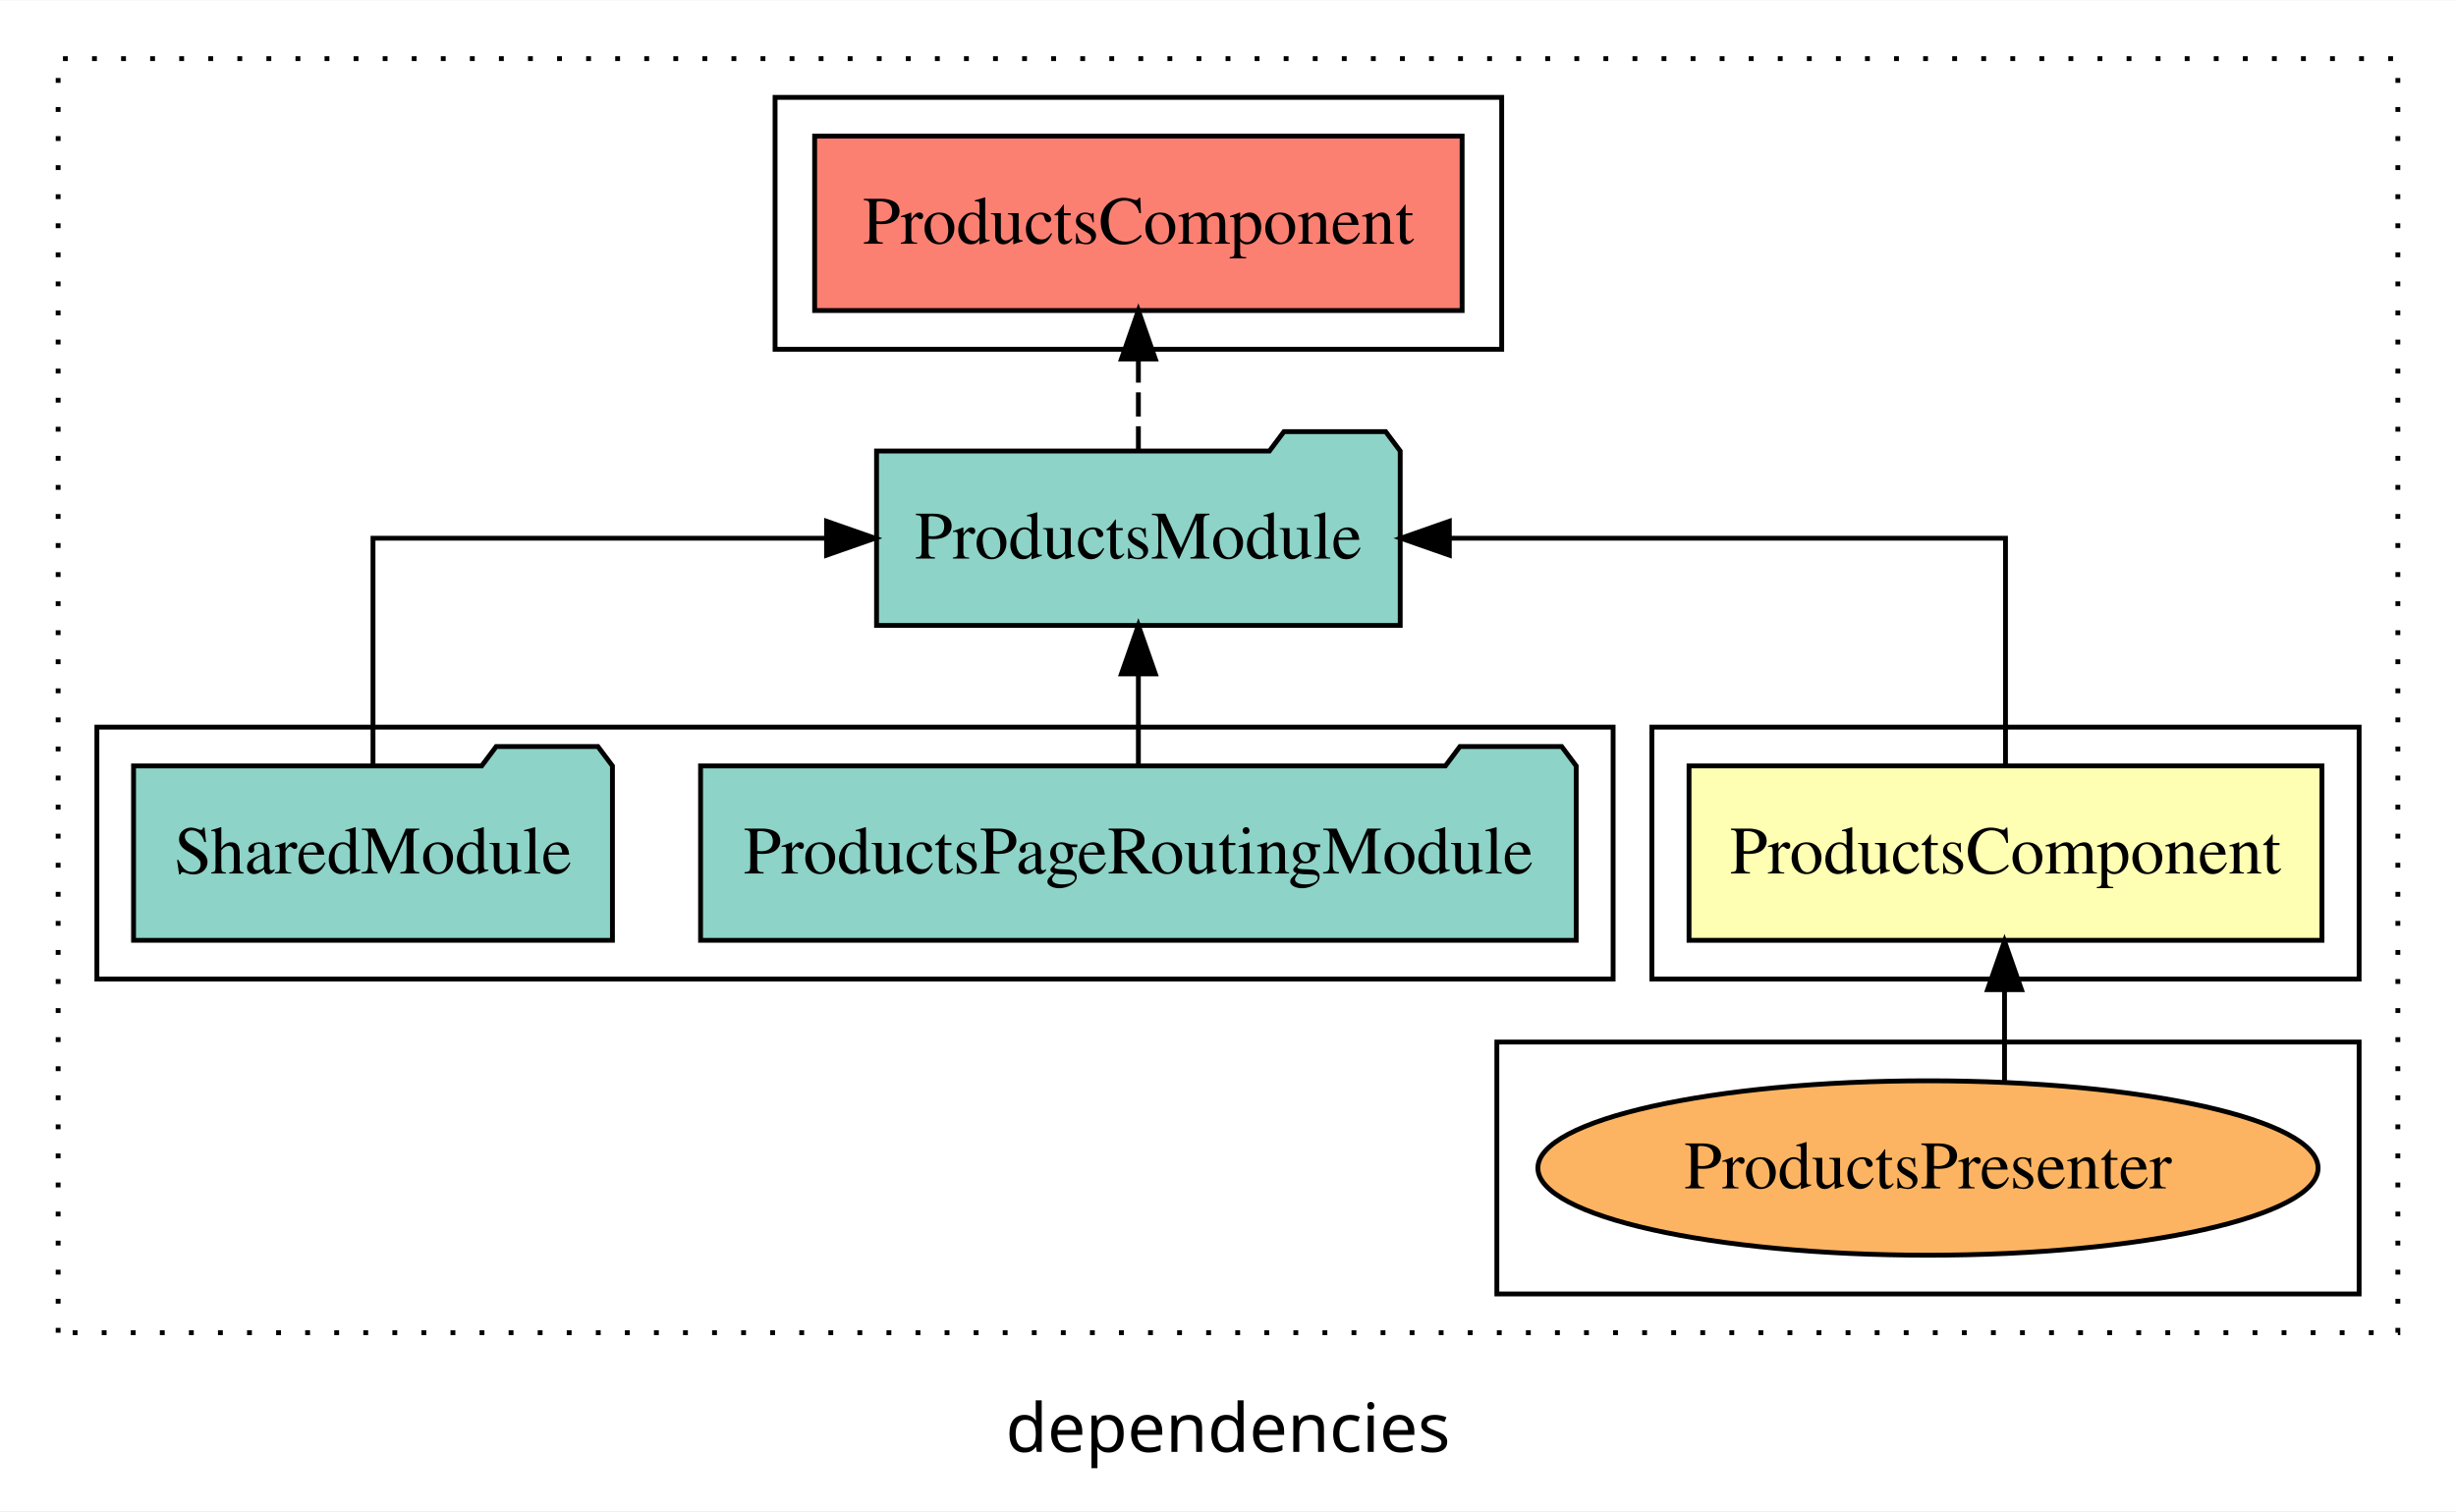
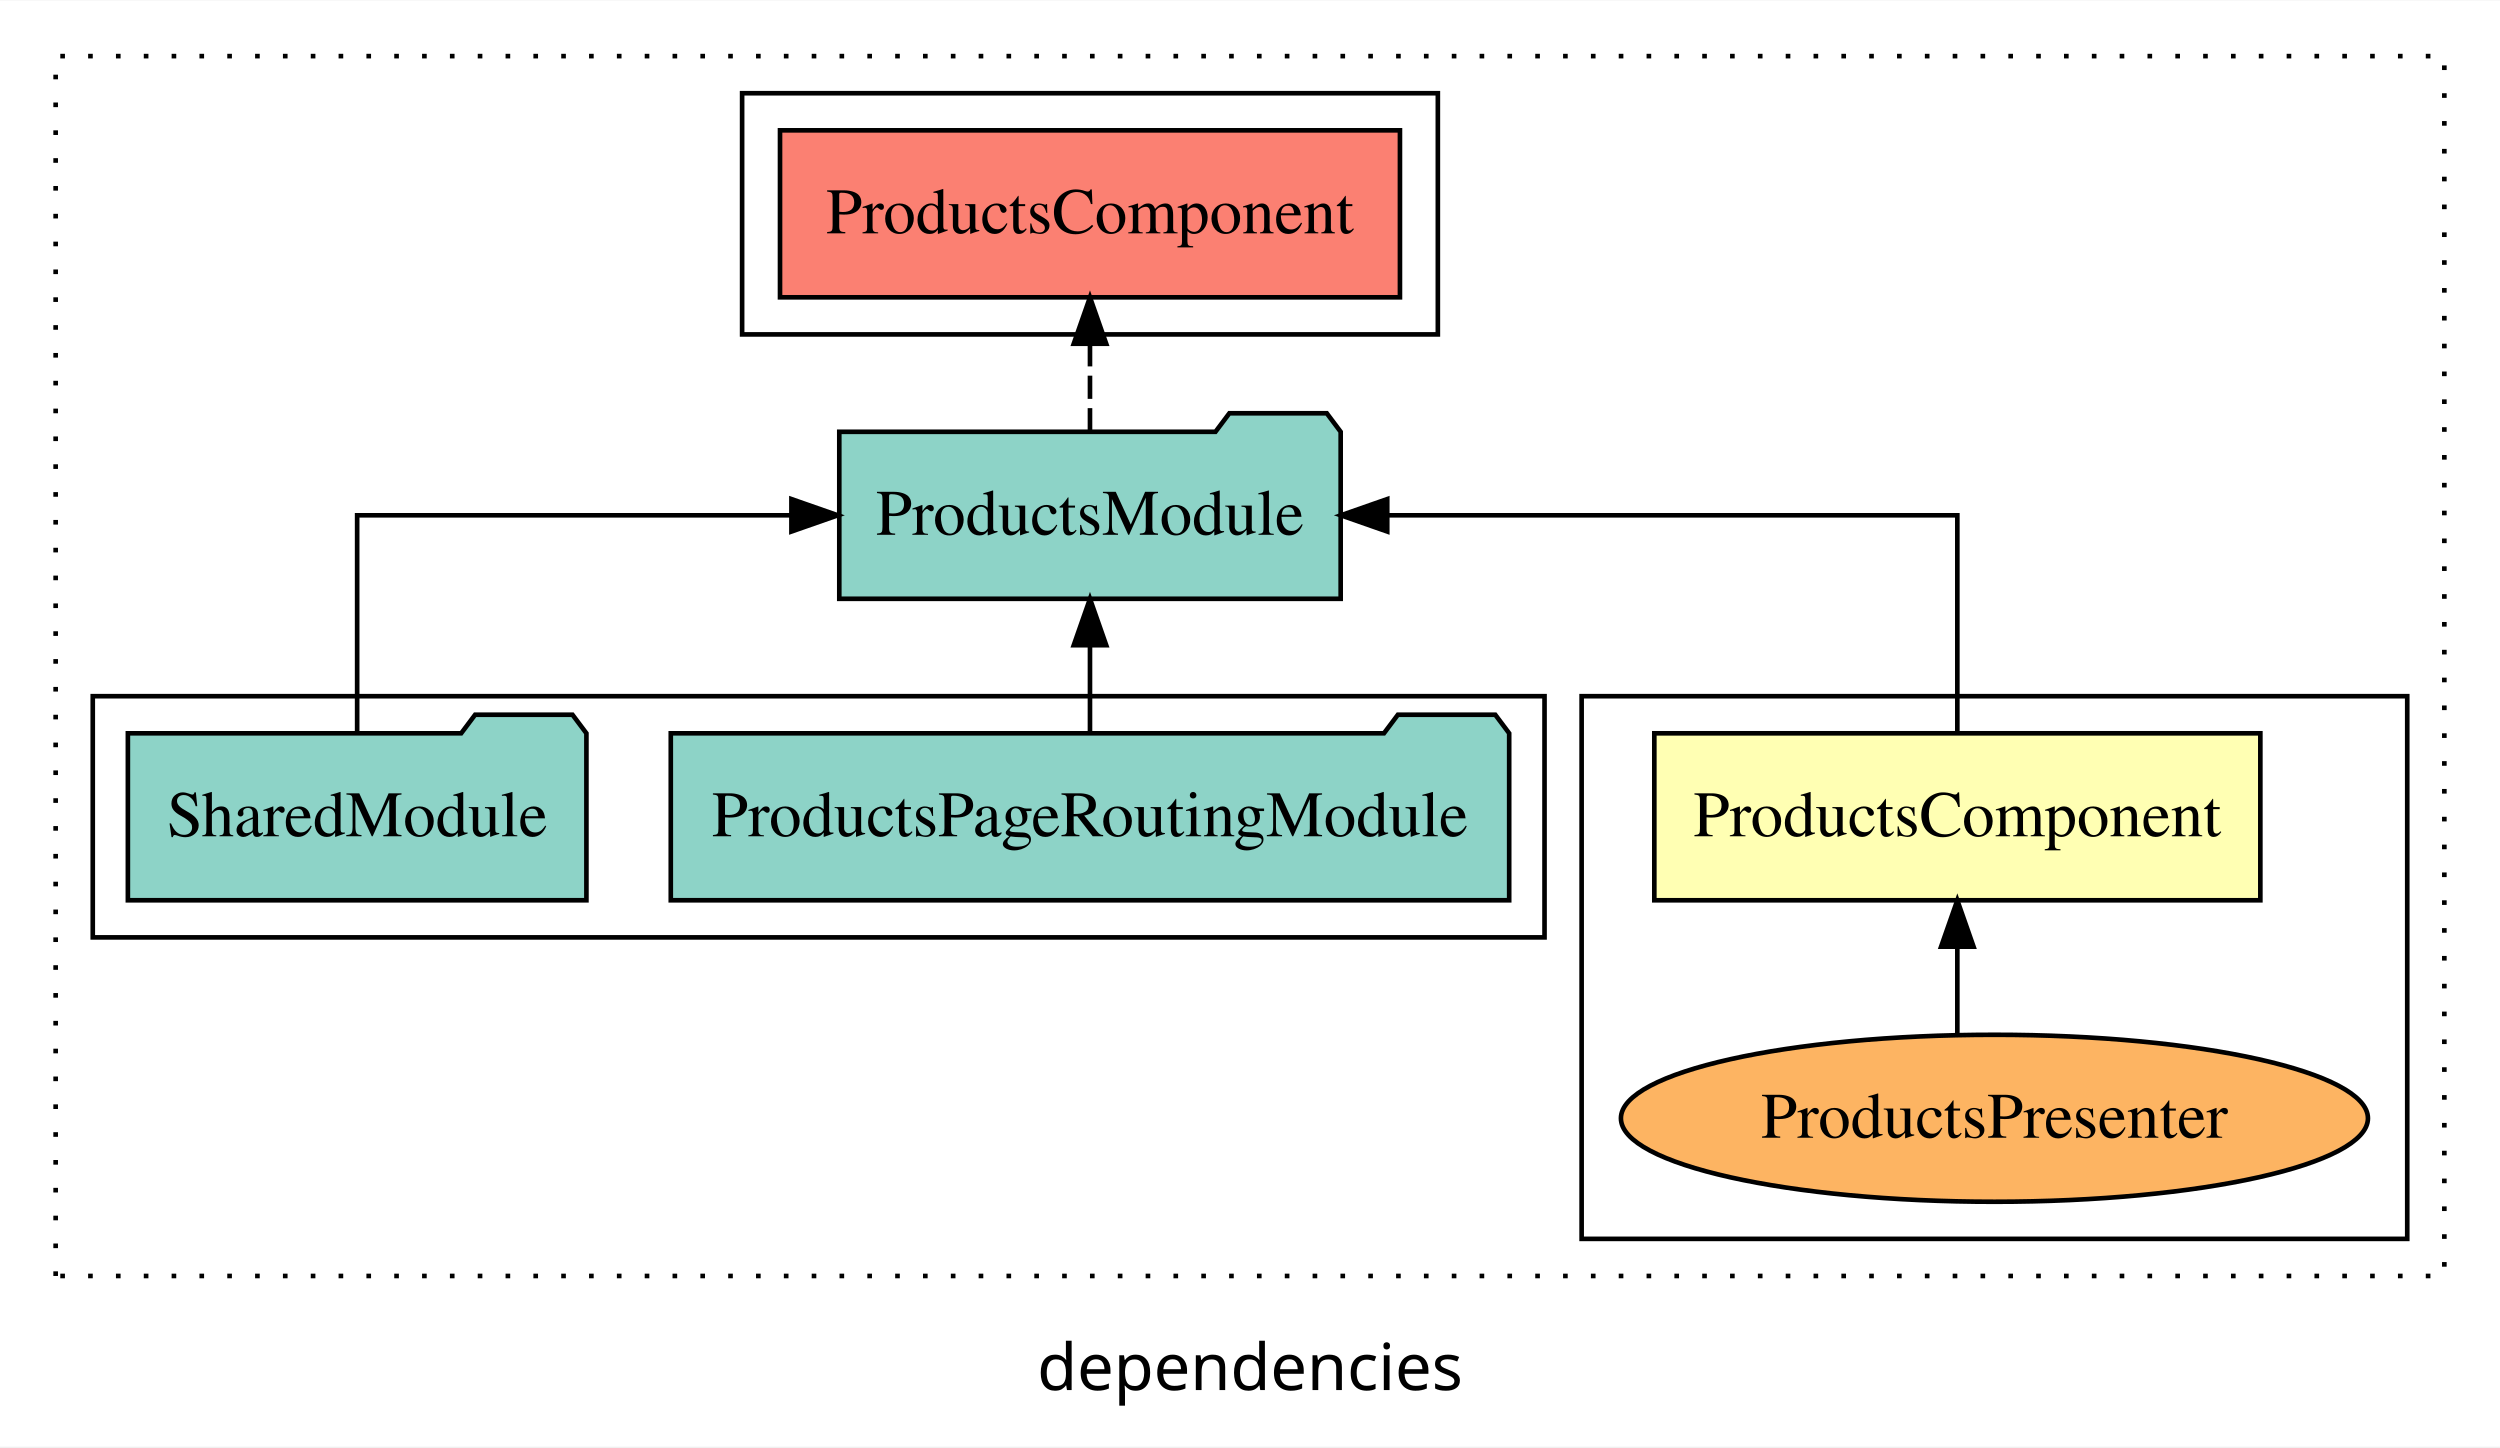
- <svg xmlns="http://www.w3.org/2000/svg" width="507pt" height="312pt" viewBox="0.00 0.00 507.00 311.80">
+ <svg xmlns="http://www.w3.org/2000/svg" width="539pt" height="312pt" viewBox="0.00 0.00 539.00 311.80">
  <g id="graph0" class="graph" transform="scale(1 1) rotate(0) translate(4 307.8)">
-     <polygon fill="white" stroke="transparent" points="-4,4 -4,-307.8 503,-307.8 503,4 -4,4" />
-     <text text-anchor="middle" x="249.5" y="-8.2" font-family="sans-serif" font-size="14.00">dependencies</text>
+     <polygon fill="white" stroke="transparent" points="-4,4 -4,-307.8 535,-307.8 535,4 -4,4" />
+     <text text-anchor="middle" x="265.5" y="-8.2" font-family="sans-serif" font-size="14.00">dependencies</text>
    <g id="clust1" class="cluster">
-       <polygon fill="none" stroke="black" stroke-dasharray="1,5" points="8,-32.8 8,-295.8 491,-295.8 491,-32.8 8,-32.8" />
-     </g>
-     <g id="clust2" class="cluster">
-       <polygon fill="none" stroke="black" points="337,-105.8 337,-157.8 483,-157.8 483,-105.8 337,-105.8" />
+       <polygon fill="none" stroke="black" stroke-dasharray="1,5" points="8,-32.8 8,-295.8 523,-295.8 523,-32.8 8,-32.8" />
    </g>
    <g id="clust3" class="cluster">
-       <polygon fill="none" stroke="black" points="305,-40.8 305,-92.8 483,-92.8 483,-40.8 305,-40.8" />
+       <polygon fill="none" stroke="black" points="337,-40.8 337,-157.8 515,-157.8 515,-40.8 337,-40.8" />
    </g>
    <g id="clust4" class="cluster">
      <polygon fill="none" stroke="black" points="16,-105.8 16,-157.8 329,-157.8 329,-105.8 16,-105.8" />
    </g>
    <g id="clust5" class="cluster">
      <polygon fill="none" stroke="black" points="156,-235.8 156,-287.8 306,-287.8 306,-235.8 156,-235.8" />
    </g>
    <g id="node1" class="node">
-       <polygon fill="#ffffb3" stroke="black" points="475.33,-149.8 344.67,-149.8 344.67,-113.8 475.33,-113.8 475.33,-149.8" />
-       <text text-anchor="middle" x="410" y="-127.6" font-family="Times,serif" font-size="14.00">ProductsComponent</text>
+       <polygon fill="#ffffb3" stroke="black" points="483.33,-149.8 352.67,-149.8 352.67,-113.8 483.33,-113.8 483.33,-149.8" />
+       <text text-anchor="middle" x="418" y="-127.6" font-family="Times,serif" font-size="14.00">ProductsComponent</text>
    </g>
    <g id="node2" class="node">
      <polygon fill="#8dd3c7" stroke="black" points="285.05,-214.8 282.05,-218.8 261.05,-218.8 258.05,-214.8 176.95,-214.8 176.95,-178.8 285.05,-178.8 285.05,-214.8" />
      <text text-anchor="middle" x="231" y="-192.6" font-family="Times,serif" font-size="14.00">ProductsModule</text>
    </g>
    <g id="edge1" class="edge">
-       <path fill="none" stroke="black" d="M410,-149.91C410,-169.14 410,-196.8 410,-196.8 410,-196.8 295.19,-196.8 295.19,-196.8" />
-       <polygon fill="black" stroke="black" points="295.19,-193.3 285.19,-196.8 295.19,-200.3 295.19,-193.3" />
+       <path fill="none" stroke="black" d="M418,-149.91C418,-169.14 418,-196.8 418,-196.8 418,-196.8 295.09,-196.8 295.09,-196.8" />
+       <polygon fill="black" stroke="black" points="295.09,-193.3 285.09,-196.8 295.09,-200.3 295.09,-193.3" />
    </g>
    <g id="node6" class="node">
      <polygon fill="#fb8072" stroke="black" points="297.83,-279.8 164.17,-279.8 164.17,-243.8 297.83,-243.8 297.83,-279.8" />
      <text text-anchor="middle" x="231" y="-257.6" font-family="Times,serif" font-size="14.00">ProductsComponent </text>
    </g>
    <g id="edge5" class="edge">
      <path fill="none" stroke="black" stroke-dasharray="5,2" d="M231,-214.91C231,-214.91 231,-233.79 231,-233.79" />
      <polygon fill="black" stroke="black" points="227.5,-233.79 231,-243.79 234.5,-233.79 227.5,-233.79" />
    </g>
    <g id="node3" class="node">
-       <ellipse fill="#fdb462" stroke="black" cx="394" cy="-66.8" rx="80.53" ry="18" />
-       <text text-anchor="middle" x="394" y="-62.6" font-family="Times,serif" font-size="14.00">ProductsPresenter</text>
+       <ellipse fill="#fdb462" stroke="black" cx="426" cy="-66.8" rx="80.53" ry="18" />
+       <text text-anchor="middle" x="426" y="-62.6" font-family="Times,serif" font-size="14.00">ProductsPresenter</text>
    </g>
    <g id="edge2" class="edge">
-       <path fill="none" stroke="black" d="M409.8,-84.56C409.8,-84.56 409.8,-103.61 409.8,-103.61" />
-       <polygon fill="black" stroke="black" points="406.3,-103.61 409.8,-113.61 413.3,-103.61 406.3,-103.61" />
+       <path fill="none" stroke="black" d="M418,-84.91C418,-84.91 418,-103.79 418,-103.79" />
+       <polygon fill="black" stroke="black" points="414.5,-103.79 418,-113.79 421.5,-103.79 414.5,-103.79" />
    </g>
    <g id="node4" class="node">
      <polygon fill="#8dd3c7" stroke="black" points="321.38,-149.8 318.38,-153.8 297.38,-153.8 294.38,-149.8 140.62,-149.8 140.62,-113.8 321.38,-113.8 321.38,-149.8" />
      <text text-anchor="middle" x="231" y="-127.6" font-family="Times,serif" font-size="14.00">ProductsPageRoutingModule</text>
    </g>
    <g id="edge3" class="edge">
      <path fill="none" stroke="black" d="M231,-149.91C231,-149.91 231,-168.79 231,-168.79" />
      <polygon fill="black" stroke="black" points="227.5,-168.79 231,-178.79 234.5,-168.79 227.5,-168.79" />
    </g>
    <g id="node5" class="node">
      <polygon fill="#8dd3c7" stroke="black" points="122.43,-149.8 119.43,-153.8 98.43,-153.8 95.43,-149.8 23.57,-149.8 23.57,-113.8 122.43,-113.8 122.43,-149.8" />
      <text text-anchor="middle" x="73" y="-127.6" font-family="Times,serif" font-size="14.00">SharedModule</text>
    </g>
    <g id="edge4" class="edge">
      <path fill="none" stroke="black" d="M73,-149.91C73,-169.14 73,-196.8 73,-196.8 73,-196.8 166.63,-196.8 166.63,-196.8" />
      <polygon fill="black" stroke="black" points="166.63,-200.3 176.63,-196.8 166.63,-193.3 166.63,-200.3" />
    </g>
  </g>
</svg>
